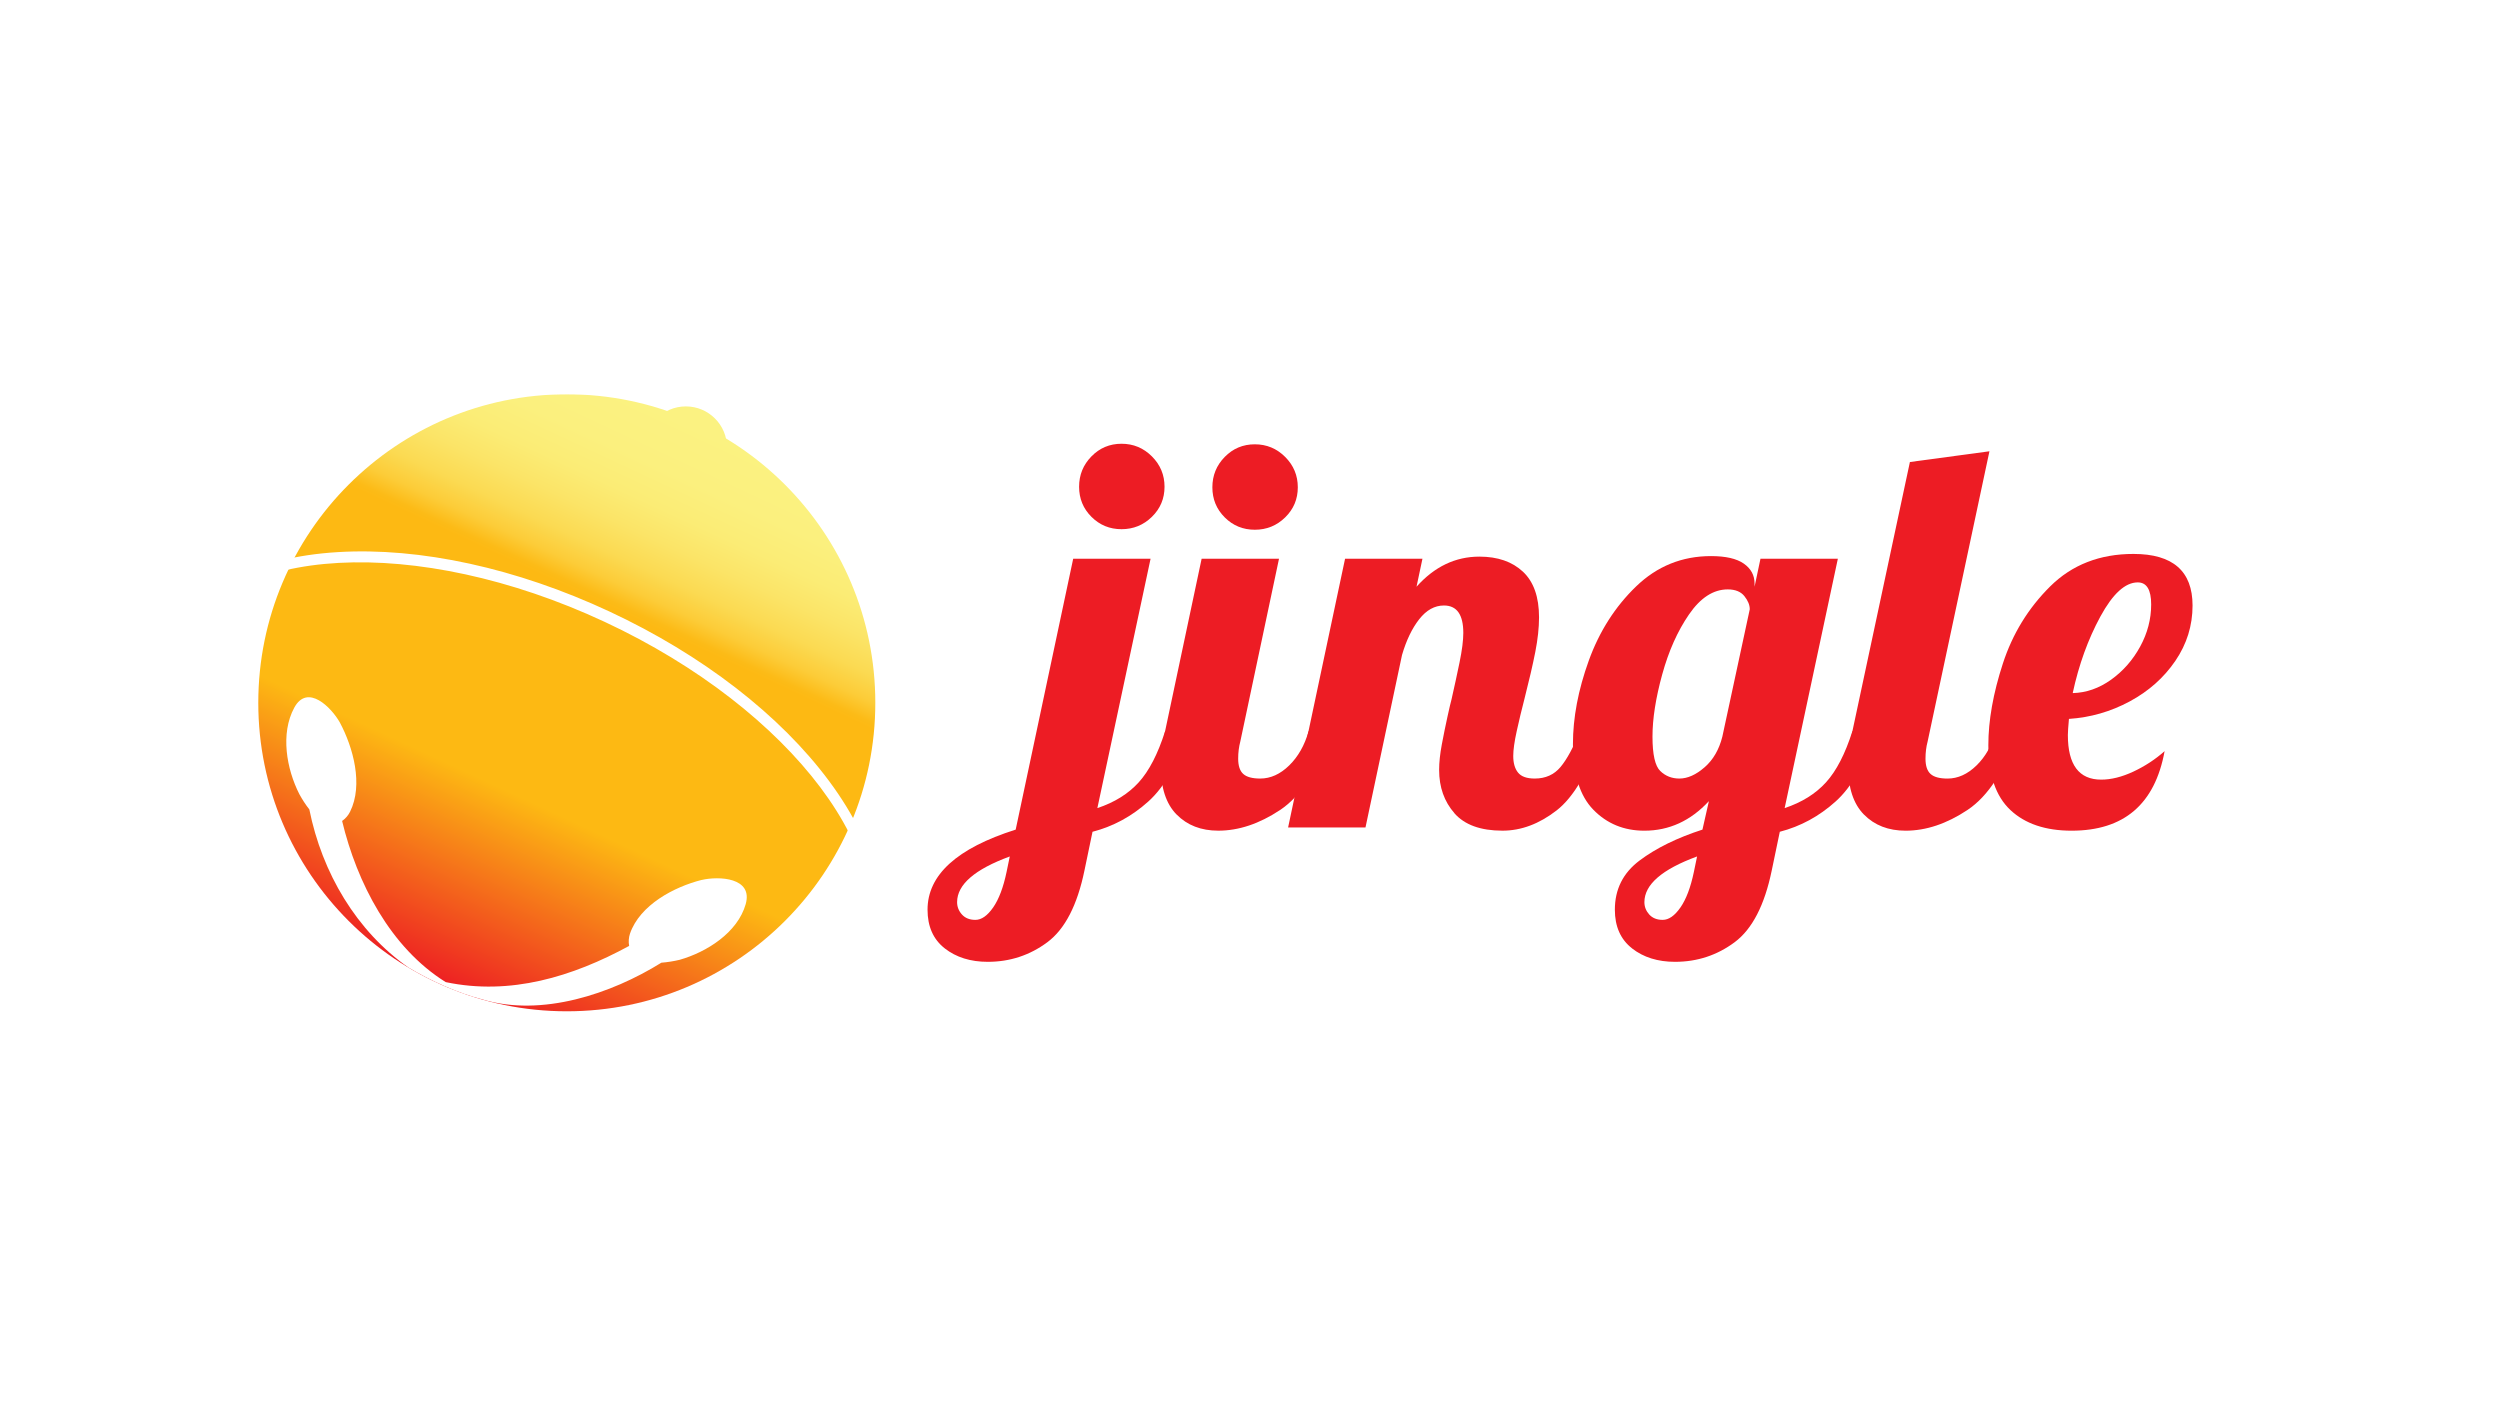
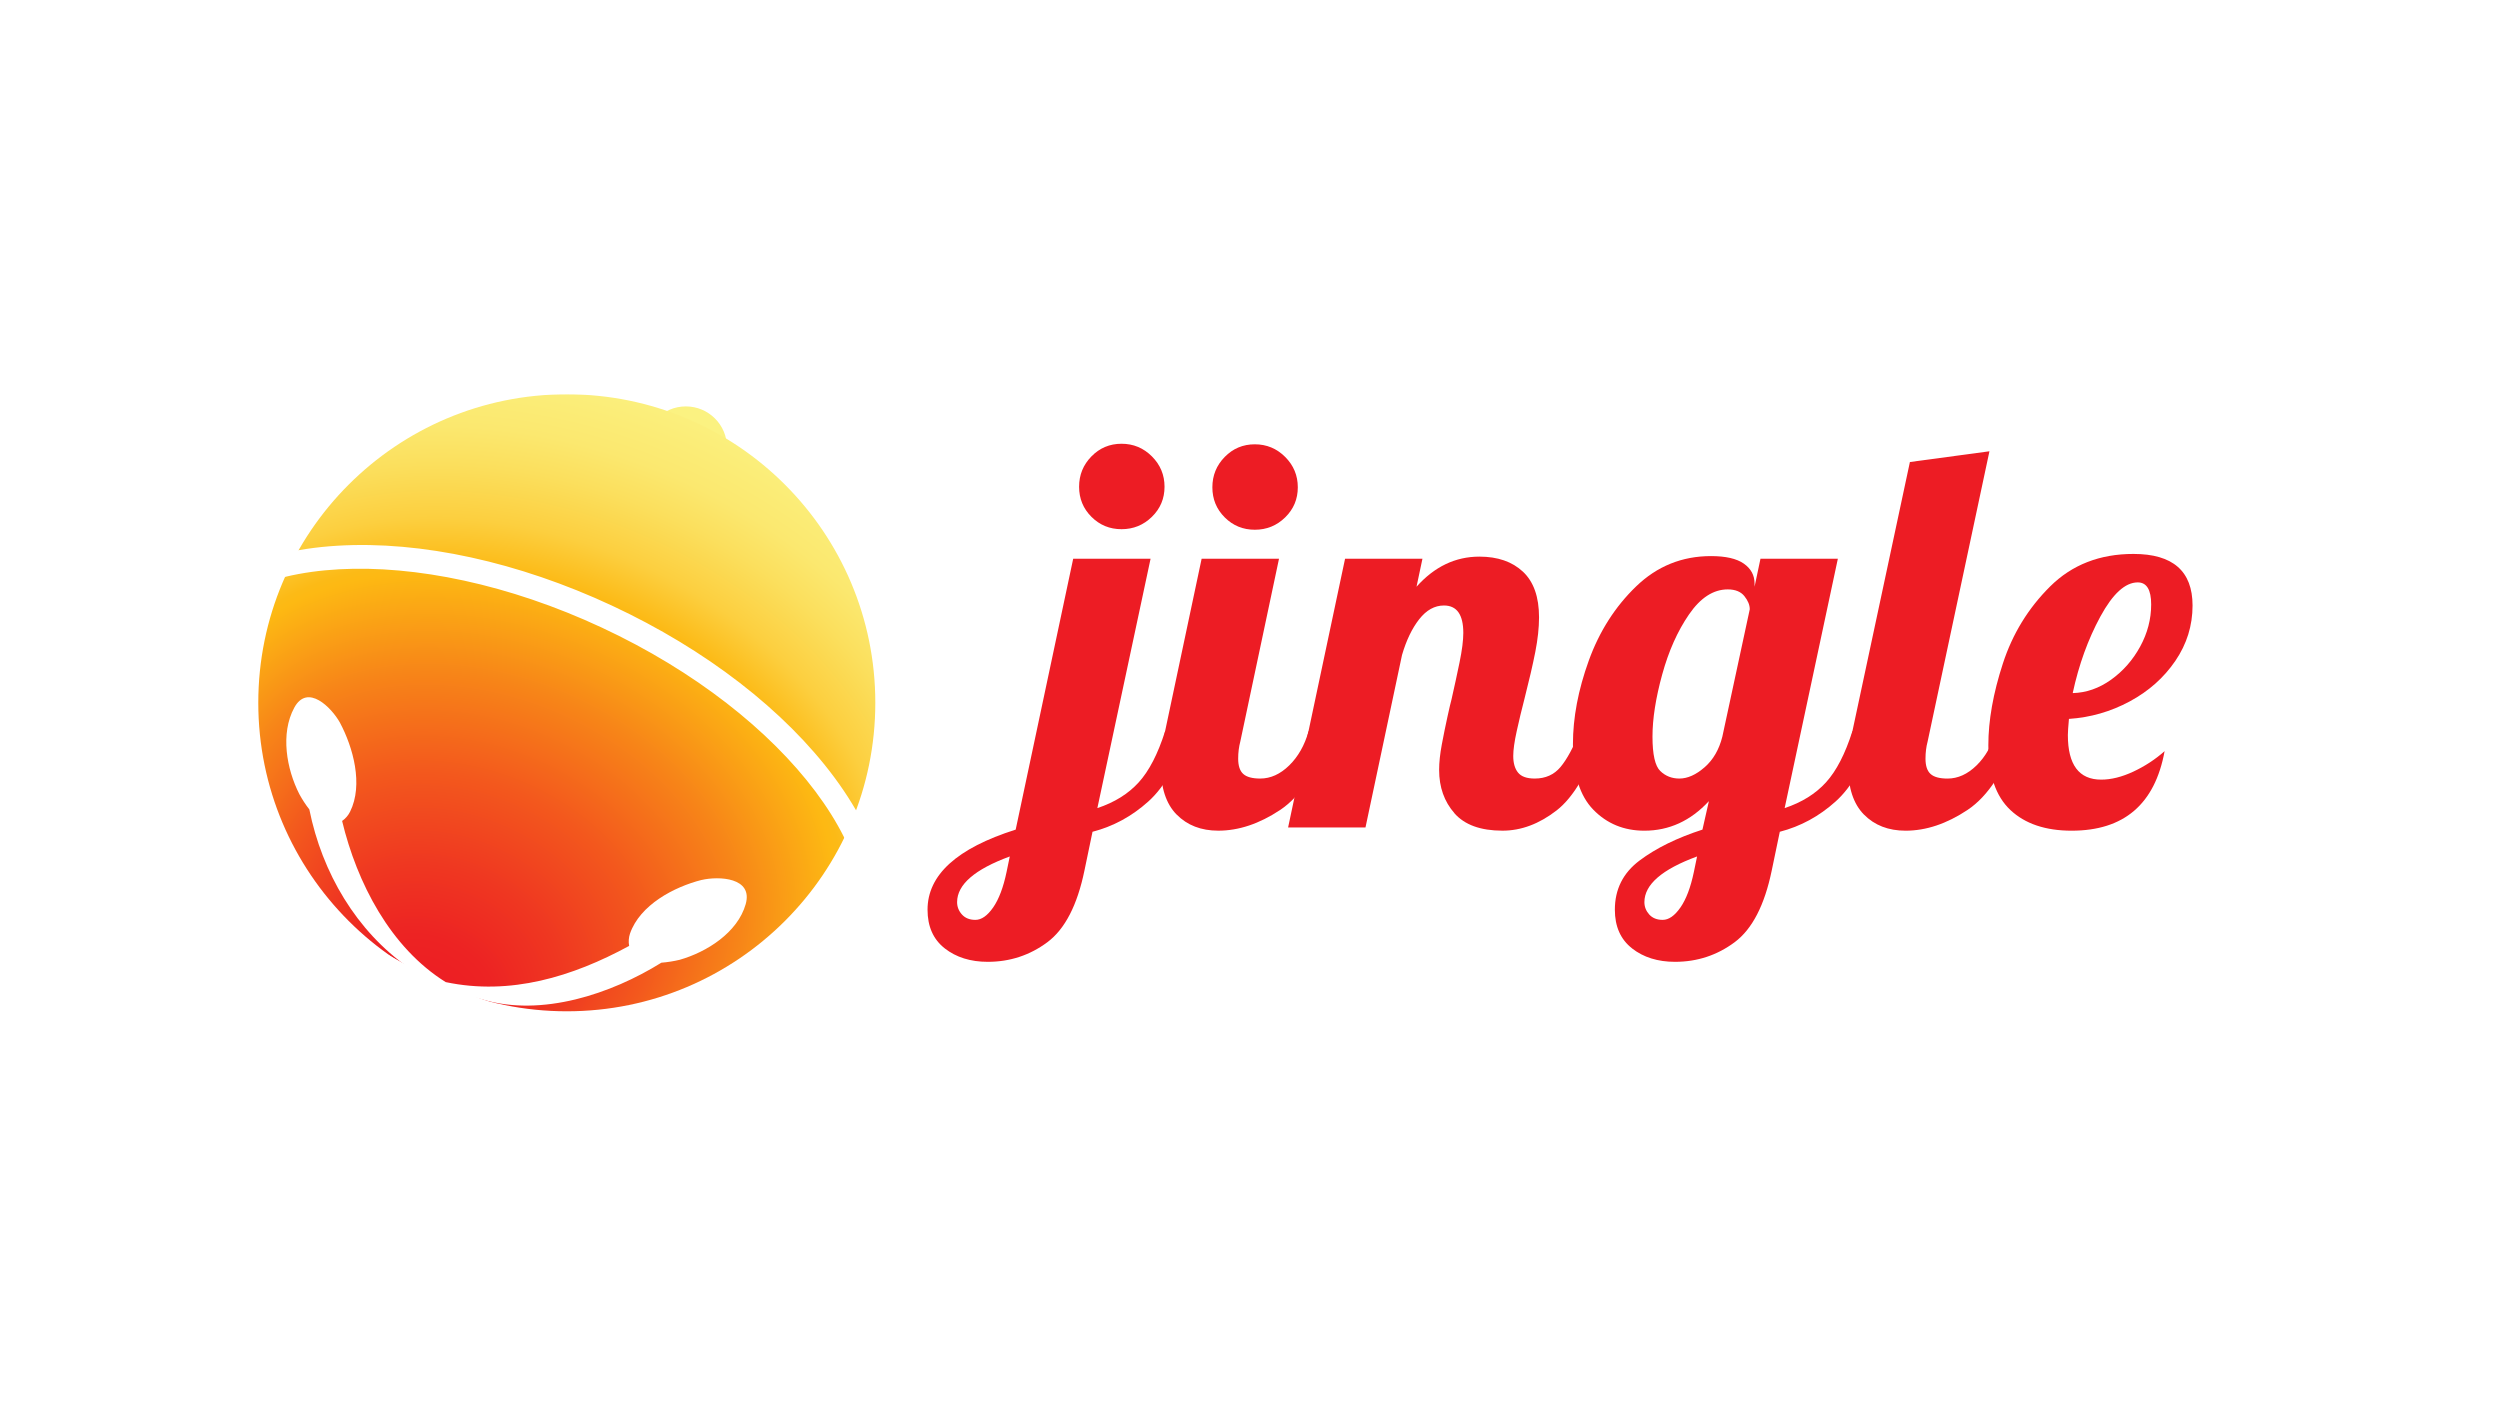
<svg xmlns="http://www.w3.org/2000/svg" id="Layer_1" viewBox="0 0 1366 768">
  <defs>
-     <style>.cls-1{mask:url(#mask);}.cls-2{fill:#ed1c24;}.cls-2,.cls-3,.cls-4,.cls-5{stroke-width:0px;}.cls-3{fill:url(#linear-gradient);}.cls-6{filter:url(#luminosity-noclip);}.cls-4{fill:#000;}.cls-5{fill:#fbf281;}</style>
-     <filter id="luminosity-noclip" x="86.6" y="215.39" width="394.64" height="361.9" color-interpolation-filters="sRGB" filterUnits="userSpaceOnUse">
+     <style>.cls-1{mask:url(#mask);}.cls-2{fill:#ed1c24;}.cls-2,.cls-3,.cls-4,.cls-5{stroke-width:0px;}.cls-6{filter:url(#luminosity-noclip);}.cls-3{fill:url(#radial-gradient);}.cls-4,.cls-7{fill:#000;}.cls-7{stroke:#000;stroke-miterlimit:10;stroke-width:7px;}.cls-5{fill:#fbf281;}</style>
+     <filter id="luminosity-noclip" x="83.1" y="215.39" width="401.64" height="365.4" color-interpolation-filters="sRGB" filterUnits="userSpaceOnUse">
      <feFlood flood-color="#fff" result="bg" />
      <feBlend in="SourceGraphic" in2="bg" />
    </filter>
-     <mask id="mask" x="86.6" y="215.39" width="394.64" height="361.9" maskUnits="userSpaceOnUse">
+     <mask id="mask" x="83.1" y="215.39" width="401.64" height="365.4" maskUnits="userSpaceOnUse">
      <g class="cls-6">
        <path class="cls-4" d="M383.4,480.79c-15,3.77-33.75,13.64-39.17,29.33h0c-.72,2.17-.89,4.48-.47,6.73h0c-30.97,16.85-64.94,27.22-100.21,19.78-30.29-18.85-48.53-54.33-56.62-88.06h0c1.86-1.29,3.35-3.03,4.36-5.06h0c7.32-14.76,1.66-35.18-5.61-48.77h0c-4.54-8.07-17.62-21.46-24.89-8.08h0c-7.69,14.19-4.22,33.5,2.75,47.22h0c1.59,2.94,3.42,5.75,5.48,8.39h0c6.96,34.65,25.74,66.5,54.19,86.41h0c12.31,7.4,27.4,14.1,40.53,17.46h0c32.29,9.63,70.18-3.05,97.63-20.12h0c3.38-.27,6.75-.8,10.05-1.6h0c14.66-4.18,31.6-14.78,36.03-30.4h0c4.12-14.59-14.63-15.4-24.06-13.21h0Z" />
-         <path class="cls-4" d="M234.85,544.46c-50.7-23.65-93.4-56.64-120.23-92.89-27.27-36.85-34.96-72.85-21.67-101.36,13.3-28.51,45.82-45.75,91.58-48.53,45.01-2.74,97.73,8.77,148.43,32.43,50.7,23.65,93.4,56.64,120.23,92.89,27.27,36.85,34.96,72.85,21.67,101.36-13.3,28.51-45.82,45.75-91.58,48.53-45.01,2.74-97.73-8.78-148.43-32.43ZM330.34,339.76c-102.67-47.89-207.02-42.2-232.61,12.67-25.6,54.88,37.1,138.48,139.77,186.37,102.67,47.89,207.02,42.2,232.61-12.67,25.6-54.88-37.1-138.48-139.77-186.37Z" />
+         <path class="cls-7" d="M234.85,544.46c-50.7-23.65-93.4-56.64-120.23-92.89-27.27-36.85-34.96-72.85-21.67-101.36,13.3-28.51,45.82-45.75,91.58-48.53,45.01-2.74,97.73,8.77,148.43,32.43,50.7,23.65,93.4,56.64,120.23,92.89,27.27,36.85,34.96,72.85,21.67,101.36-13.3,28.51-45.82,45.75-91.58,48.53-45.01,2.74-97.73-8.78-148.43-32.43ZM330.34,339.76c-102.67-47.89-207.02-42.2-232.61,12.67-25.6,54.88,37.1,138.48,139.77,186.37,102.67,47.89,207.02,42.2,232.61-12.67,25.6-54.88-37.1-138.48-139.77-186.37Z" />
      </g>
    </mask>
-     <linearGradient id="linear-gradient" x1="400.51" y1="573.68" x2="400.51" y2="236.54" gradientTransform="translate(117.98 -152.44) rotate(25.01)" gradientUnits="userSpaceOnUse">
-       <stop offset="0" stop-color="#ed1c24" />
-       <stop offset=".02" stop-color="#ee2822" />
-       <stop offset=".24" stop-color="#f88f17" />
-       <stop offset=".33" stop-color="#fdb913" />
-       <stop offset=".67" stop-color="#fdb913" />
-       <stop offset=".68" stop-color="#fcbb17" />
-       <stop offset=".71" stop-color="#fccc38" />
-       <stop offset=".75" stop-color="#fbda52" />
-       <stop offset=".8" stop-color="#fbe467" />
-       <stop offset=".85" stop-color="#fbec75" />
-       <stop offset=".91" stop-color="#fbf07e" />
-       <stop offset="1" stop-color="#fbf281" />
-     </linearGradient>
+     <radialGradient id="radial-gradient" cx="405.14" cy="396.1" fx="389.01" fy="686.32" r="312.6" gradientTransform="translate(53.51 -38.77) rotate(22.83) scale(1 .71)" gradientUnits="userSpaceOnUse">
+       <stop offset=".05" stop-color="#ed1c24" />
+       <stop offset=".12" stop-color="#ed2323" />
+       <stop offset=".21" stop-color="#ef3721" />
+       <stop offset=".33" stop-color="#f3581d" />
+       <stop offset=".46" stop-color="#f78518" />
+       <stop offset=".59" stop-color="#fdb913" />
+       <stop offset=".6" stop-color="#fcba16" />
+       <stop offset=".66" stop-color="#fccf3f" />
+       <stop offset=".73" stop-color="#fbdf5d" />
+       <stop offset=".78" stop-color="#fbe86f" />
+       <stop offset=".82" stop-color="#fbec76" />
+       <stop offset=".86" stop-color="#fbf07e" />
+       <stop offset=".92" stop-color="#fbf281" />
+     </radialGradient>
  </defs>
  <path class="cls-2" d="M516.21,518.19c-6.26-4.9-9.4-11.94-9.4-21.14,0-18.99,16.05-33.58,48.16-43.75l31.42-147.99h42.28l-29.07,136.24c9.4-3.13,16.93-7.83,22.61-14.09,5.68-6.26,10.47-15.56,14.39-27.89h12.33c-5.29,17.42-12.43,30.2-21.44,38.32-9.01,8.13-19.19,13.65-30.54,16.59l-4.4,21.14c-3.92,18.99-10.67,32.05-20.26,39.2-9.59,7.14-20.45,10.72-32.59,10.72-9.4,0-17.22-2.45-23.49-7.34ZM542.64,495.87c3.13-4.5,5.58-10.96,7.34-19.38l1.76-8.52c-19.18,7.05-28.78,15.37-28.78,24.96,0,2.54.88,4.79,2.64,6.75,1.76,1.95,4.21,2.94,7.34,2.94,3.33,0,6.56-2.25,9.69-6.75ZM596.37,282.4c-4.51-4.5-6.75-9.98-6.75-16.44s2.25-11.99,6.75-16.59c4.5-4.6,9.98-6.9,16.44-6.9s11.99,2.3,16.59,6.9c4.6,4.6,6.9,10.13,6.9,16.59s-2.3,11.94-6.9,16.44c-4.6,4.5-10.13,6.75-16.59,6.75s-11.94-2.25-16.44-6.75Z" />
  <path class="cls-2" d="M642.91,445.08c-5.78-5.87-8.66-14.68-8.66-26.43,0-4.89.78-11.25,2.35-19.09l19.97-94.26h42.28l-21.14,99.83c-.78,2.94-1.17,6.07-1.17,9.4,0,3.92.93,6.71,2.79,8.37,1.86,1.67,4.94,2.5,9.25,2.5,5.68,0,10.96-2.4,15.86-7.19,4.89-4.79,8.41-11.01,10.57-18.65h12.33c-7.24,21.14-16.54,35.48-27.89,43.02-11.36,7.54-22.61,11.3-33.77,11.3-9.4,0-16.98-2.94-22.76-8.81ZM669.19,282.7c-4.51-4.5-6.75-9.98-6.75-16.44s2.25-11.99,6.75-16.59c4.5-4.6,9.98-6.9,16.44-6.9s11.99,2.3,16.59,6.9c4.6,4.6,6.9,10.13,6.9,16.59s-2.3,11.94-6.9,16.44c-4.6,4.51-10.13,6.75-16.59,6.75s-11.94-2.25-16.44-6.75Z" />
  <path class="cls-2" d="M794.71,444.34c-5.58-6.36-8.37-14.24-8.37-23.64,0-4.11.49-8.76,1.47-13.95.98-5.18,2-10.23,3.08-15.12,1.07-4.89,1.81-8.02,2.2-9.4,1.56-6.85,3.03-13.6,4.4-20.26,1.37-6.65,2.06-12.04,2.06-16.15,0-9.98-3.52-14.98-10.57-14.98-5.09,0-9.59,2.5-13.51,7.49-3.92,4.99-7.05,11.5-9.4,19.53l-19.97,94.26h-42.28l31.12-146.81h42.28l-3.23,15.27c9.79-10.96,21.24-16.44,34.35-16.44,9.98,0,17.91,2.74,23.78,8.22,5.87,5.48,8.81,13.8,8.81,24.96,0,5.68-.69,11.99-2.05,18.94-1.37,6.95-3.33,15.42-5.87,25.4-1.57,6.07-2.99,11.99-4.26,17.76-1.28,5.78-1.91,10.33-1.91,13.65,0,3.92.88,6.95,2.64,9.1,1.76,2.16,4.79,3.23,9.1,3.23,5.87,0,10.57-2.1,14.09-6.31,3.52-4.21,7.05-10.72,10.57-19.53h12.33c-7.24,21.54-15.61,35.97-25.11,43.31-9.5,7.34-19.33,11.01-29.51,11.01-11.94,0-20.7-3.18-26.28-9.54Z" />
  <path class="cls-2" d="M891.76,518.19c-6.27-4.9-9.4-11.94-9.4-21.14,0-11.16,4.5-20.11,13.51-26.87,9-6.75,20.45-12.38,34.35-16.88l3.52-15.56c-9.98,10.77-21.73,16.15-35.24,16.15-11.16,0-20.46-3.82-27.89-11.45-7.44-7.63-11.16-19.57-11.16-35.82,0-14.48,2.89-29.7,8.66-45.66,5.77-15.95,14.39-29.46,25.84-40.52,11.45-11.06,25.11-16.59,40.96-16.59,8.02,0,13.99,1.37,17.91,4.11,3.91,2.74,5.87,6.36,5.87,10.86v1.76l3.23-15.27h42.28l-29.07,136.24c9.4-3.13,16.93-7.83,22.61-14.09,5.68-6.26,10.47-15.56,14.39-27.89h12.33c-5.29,17.42-12.43,30.2-21.44,38.32-9.01,8.13-19.19,13.65-30.54,16.59l-4.4,21.14c-3.92,18.99-10.67,32.05-20.26,39.2-9.59,7.14-20.46,10.72-32.59,10.72-9.4,0-17.23-2.45-23.49-7.34ZM918.18,495.87c3.13-4.5,5.58-10.96,7.34-19.38l1.76-8.52c-19.19,7.05-28.78,15.37-28.78,24.96,0,2.54.88,4.79,2.64,6.75,1.76,1.95,4.21,2.94,7.34,2.94,3.33,0,6.56-2.25,9.69-6.75ZM931.4,419.24c4.7-4.11,7.93-9.69,9.69-16.74l14.98-69.59c0-2.35-.98-4.74-2.94-7.19-1.96-2.45-4.99-3.67-9.1-3.67-7.83,0-14.88,4.55-21.14,13.65-6.27,9.1-11.16,20.07-14.68,32.89-3.52,12.82-5.29,24.13-5.29,33.91s1.42,16.05,4.26,18.79c2.84,2.74,6.31,4.11,10.42,4.11,4.5,0,9.1-2.06,13.8-6.17Z" />
  <path class="cls-2" d="M1018.46,445.08c-5.78-5.87-8.66-14.68-8.66-26.43,0-4.89.78-11.25,2.35-19.09l31.42-147.11,43.46-5.87-33.77,158.56c-.79,2.94-1.17,6.07-1.17,9.4,0,3.92.93,6.71,2.79,8.37,1.86,1.67,4.94,2.5,9.25,2.5,5.67,0,10.96-2.4,15.86-7.19,4.89-4.79,8.42-11.01,10.57-18.65h12.33c-7.24,21.14-16.54,35.48-27.89,43.02-11.36,7.54-22.61,11.3-33.77,11.3-9.4,0-16.98-2.94-22.76-8.81Z" />
  <path class="cls-2" d="M1098.47,442.58c-8.02-7.53-12.04-19.33-12.04-35.38,0-13.51,2.64-28.38,7.93-44.63,5.29-16.25,13.9-30.29,25.84-42.14,11.94-11.84,27.11-17.76,45.51-17.76,21.53,0,32.3,9.4,32.3,28.19,0,10.97-3.13,21.04-9.4,30.24-6.27,9.2-14.58,16.59-24.96,22.17-10.38,5.58-21.44,8.76-33.18,9.54-.39,4.31-.59,7.24-.59,8.81,0,16.25,6.07,24.37,18.21,24.37,5.48,0,11.35-1.47,17.62-4.4,6.26-2.94,11.94-6.65,17.03-11.16-5.29,28.97-22.22,43.46-50.8,43.46-14.29,0-25.45-3.77-33.47-11.3ZM1153.52,371.37c6.56-4.7,11.84-10.72,15.86-18.06,4.01-7.34,6.02-15.02,6.02-23.05s-2.45-12.04-7.34-12.04c-6.85,0-13.65,6.22-20.41,18.65-6.75,12.43-11.8,26.38-15.12,41.84,7.44-.19,14.43-2.64,20.99-7.34Z" />
  <circle class="cls-5" cx="374.75" cy="244.55" r="22.49" />
  <g class="cls-1">
    <circle class="cls-3" cx="309.7" cy="384" r="168.57" />
  </g>
</svg>
